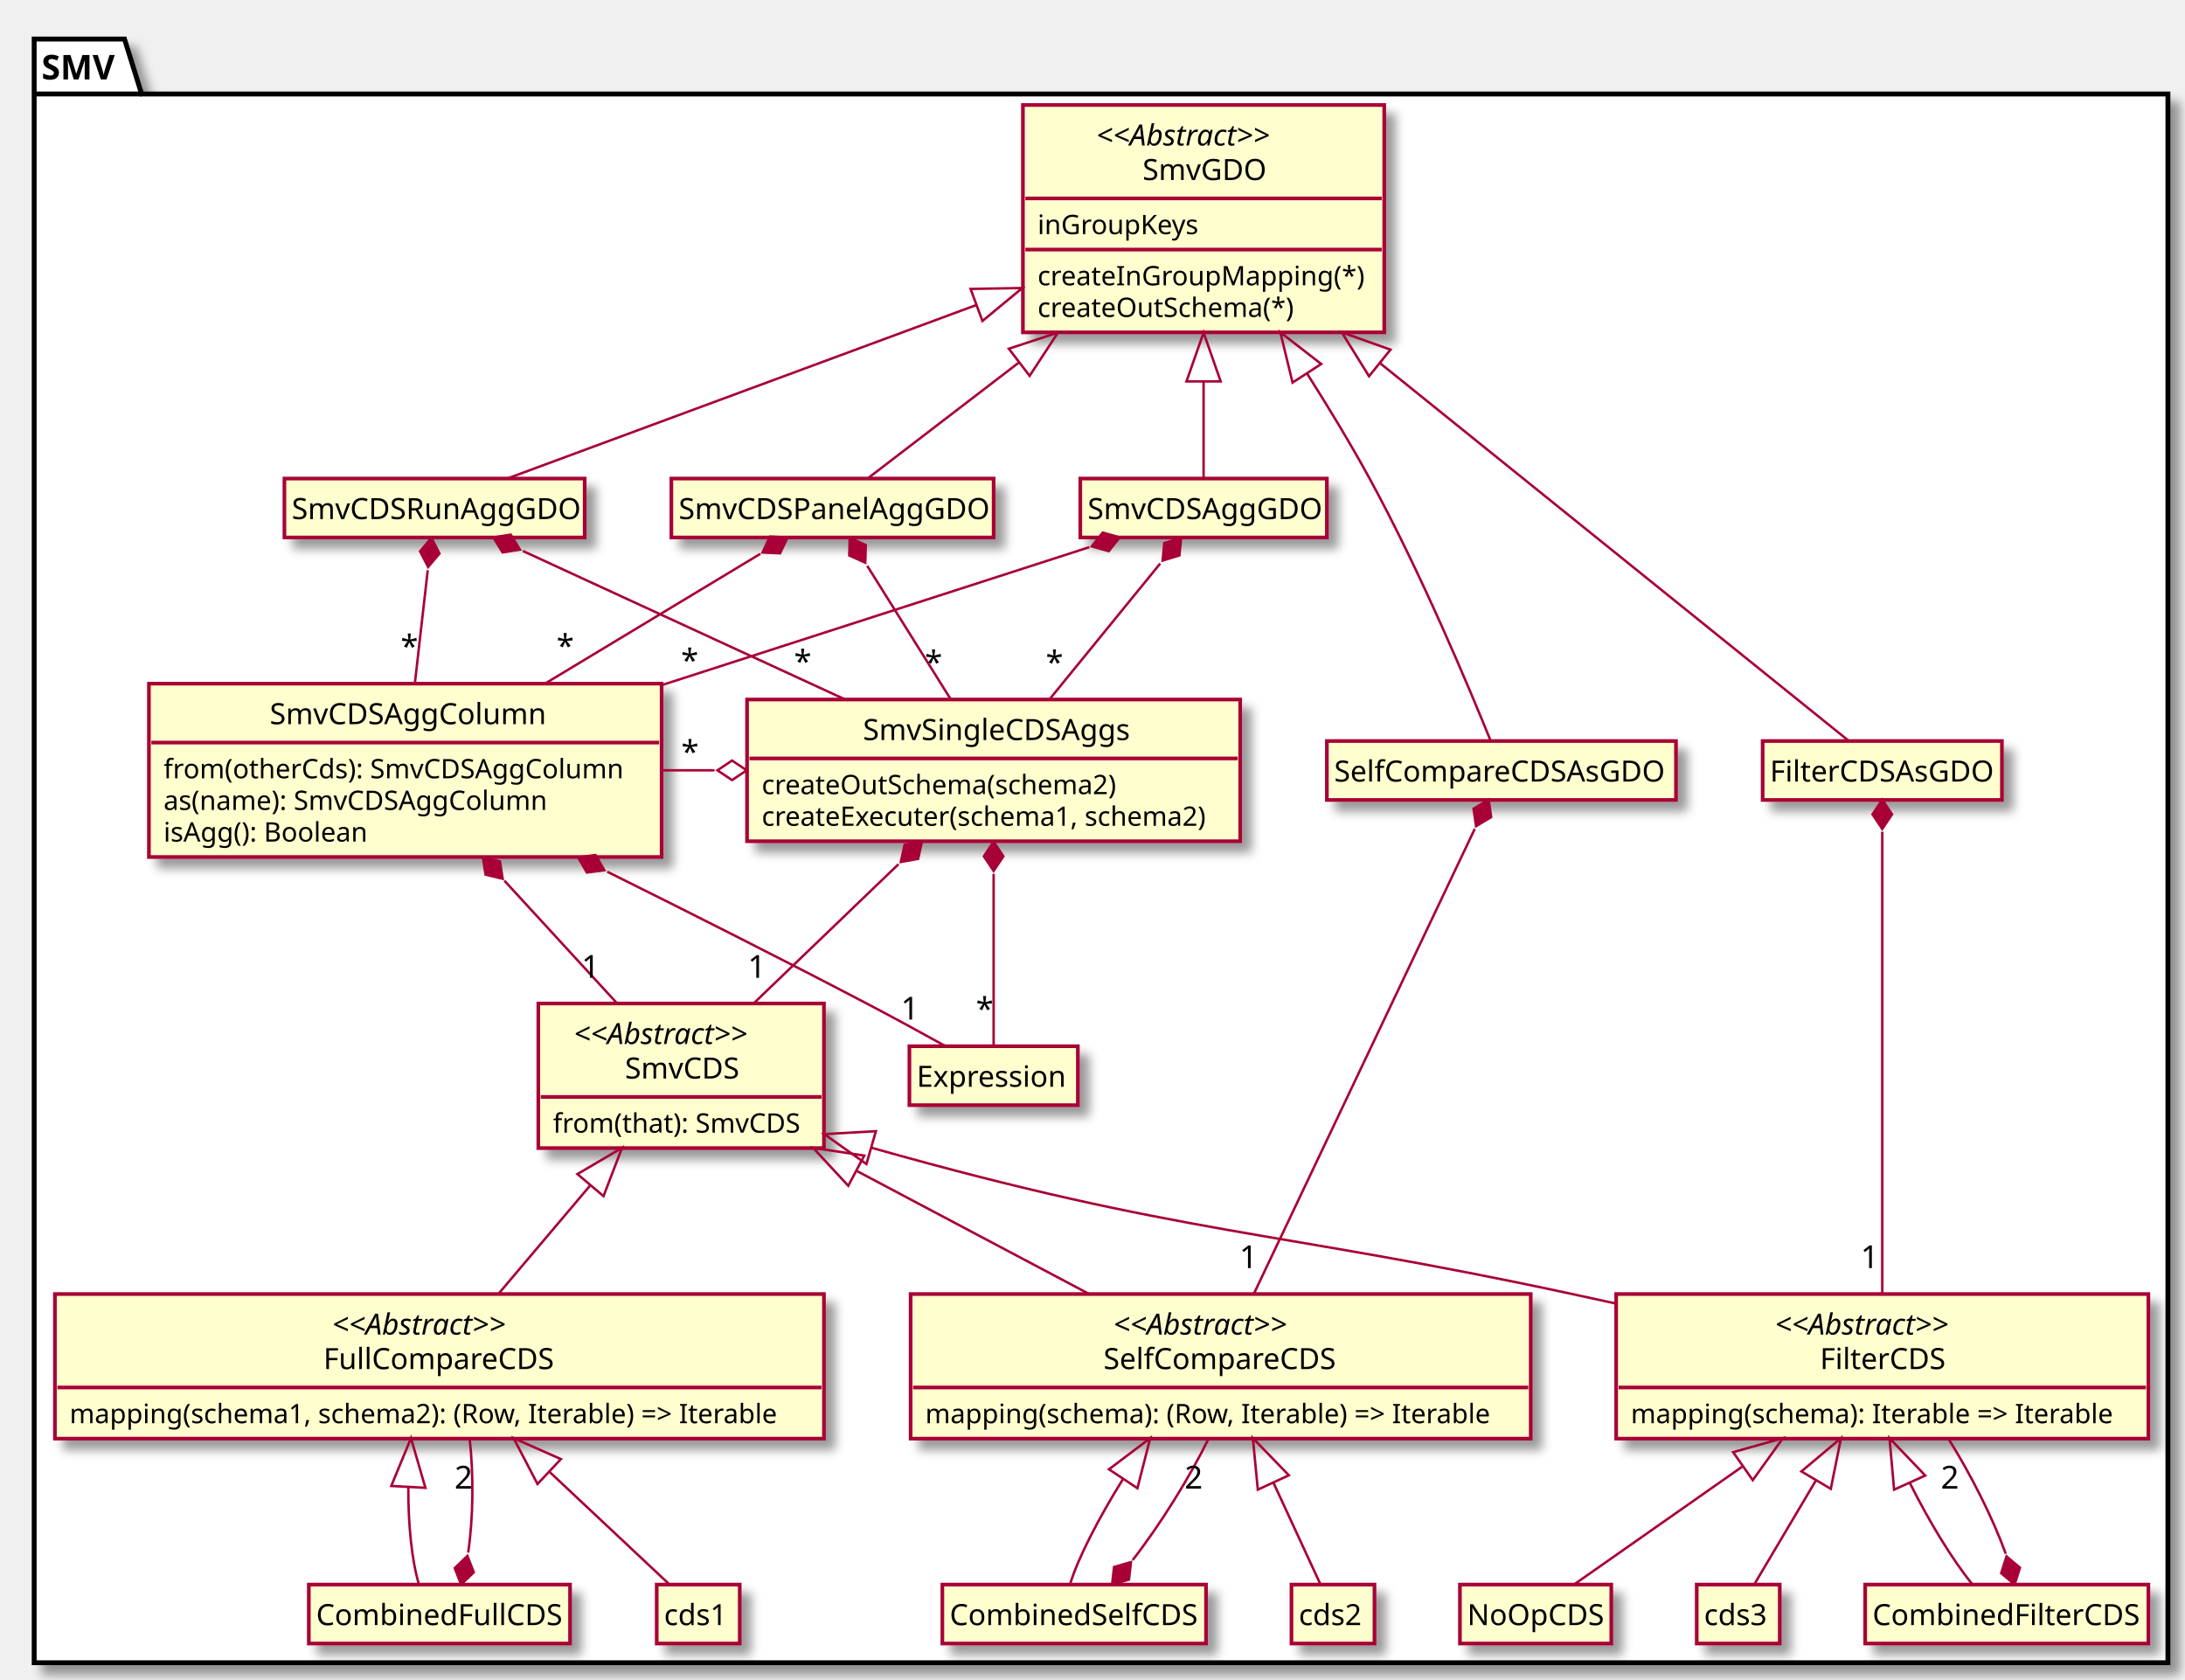
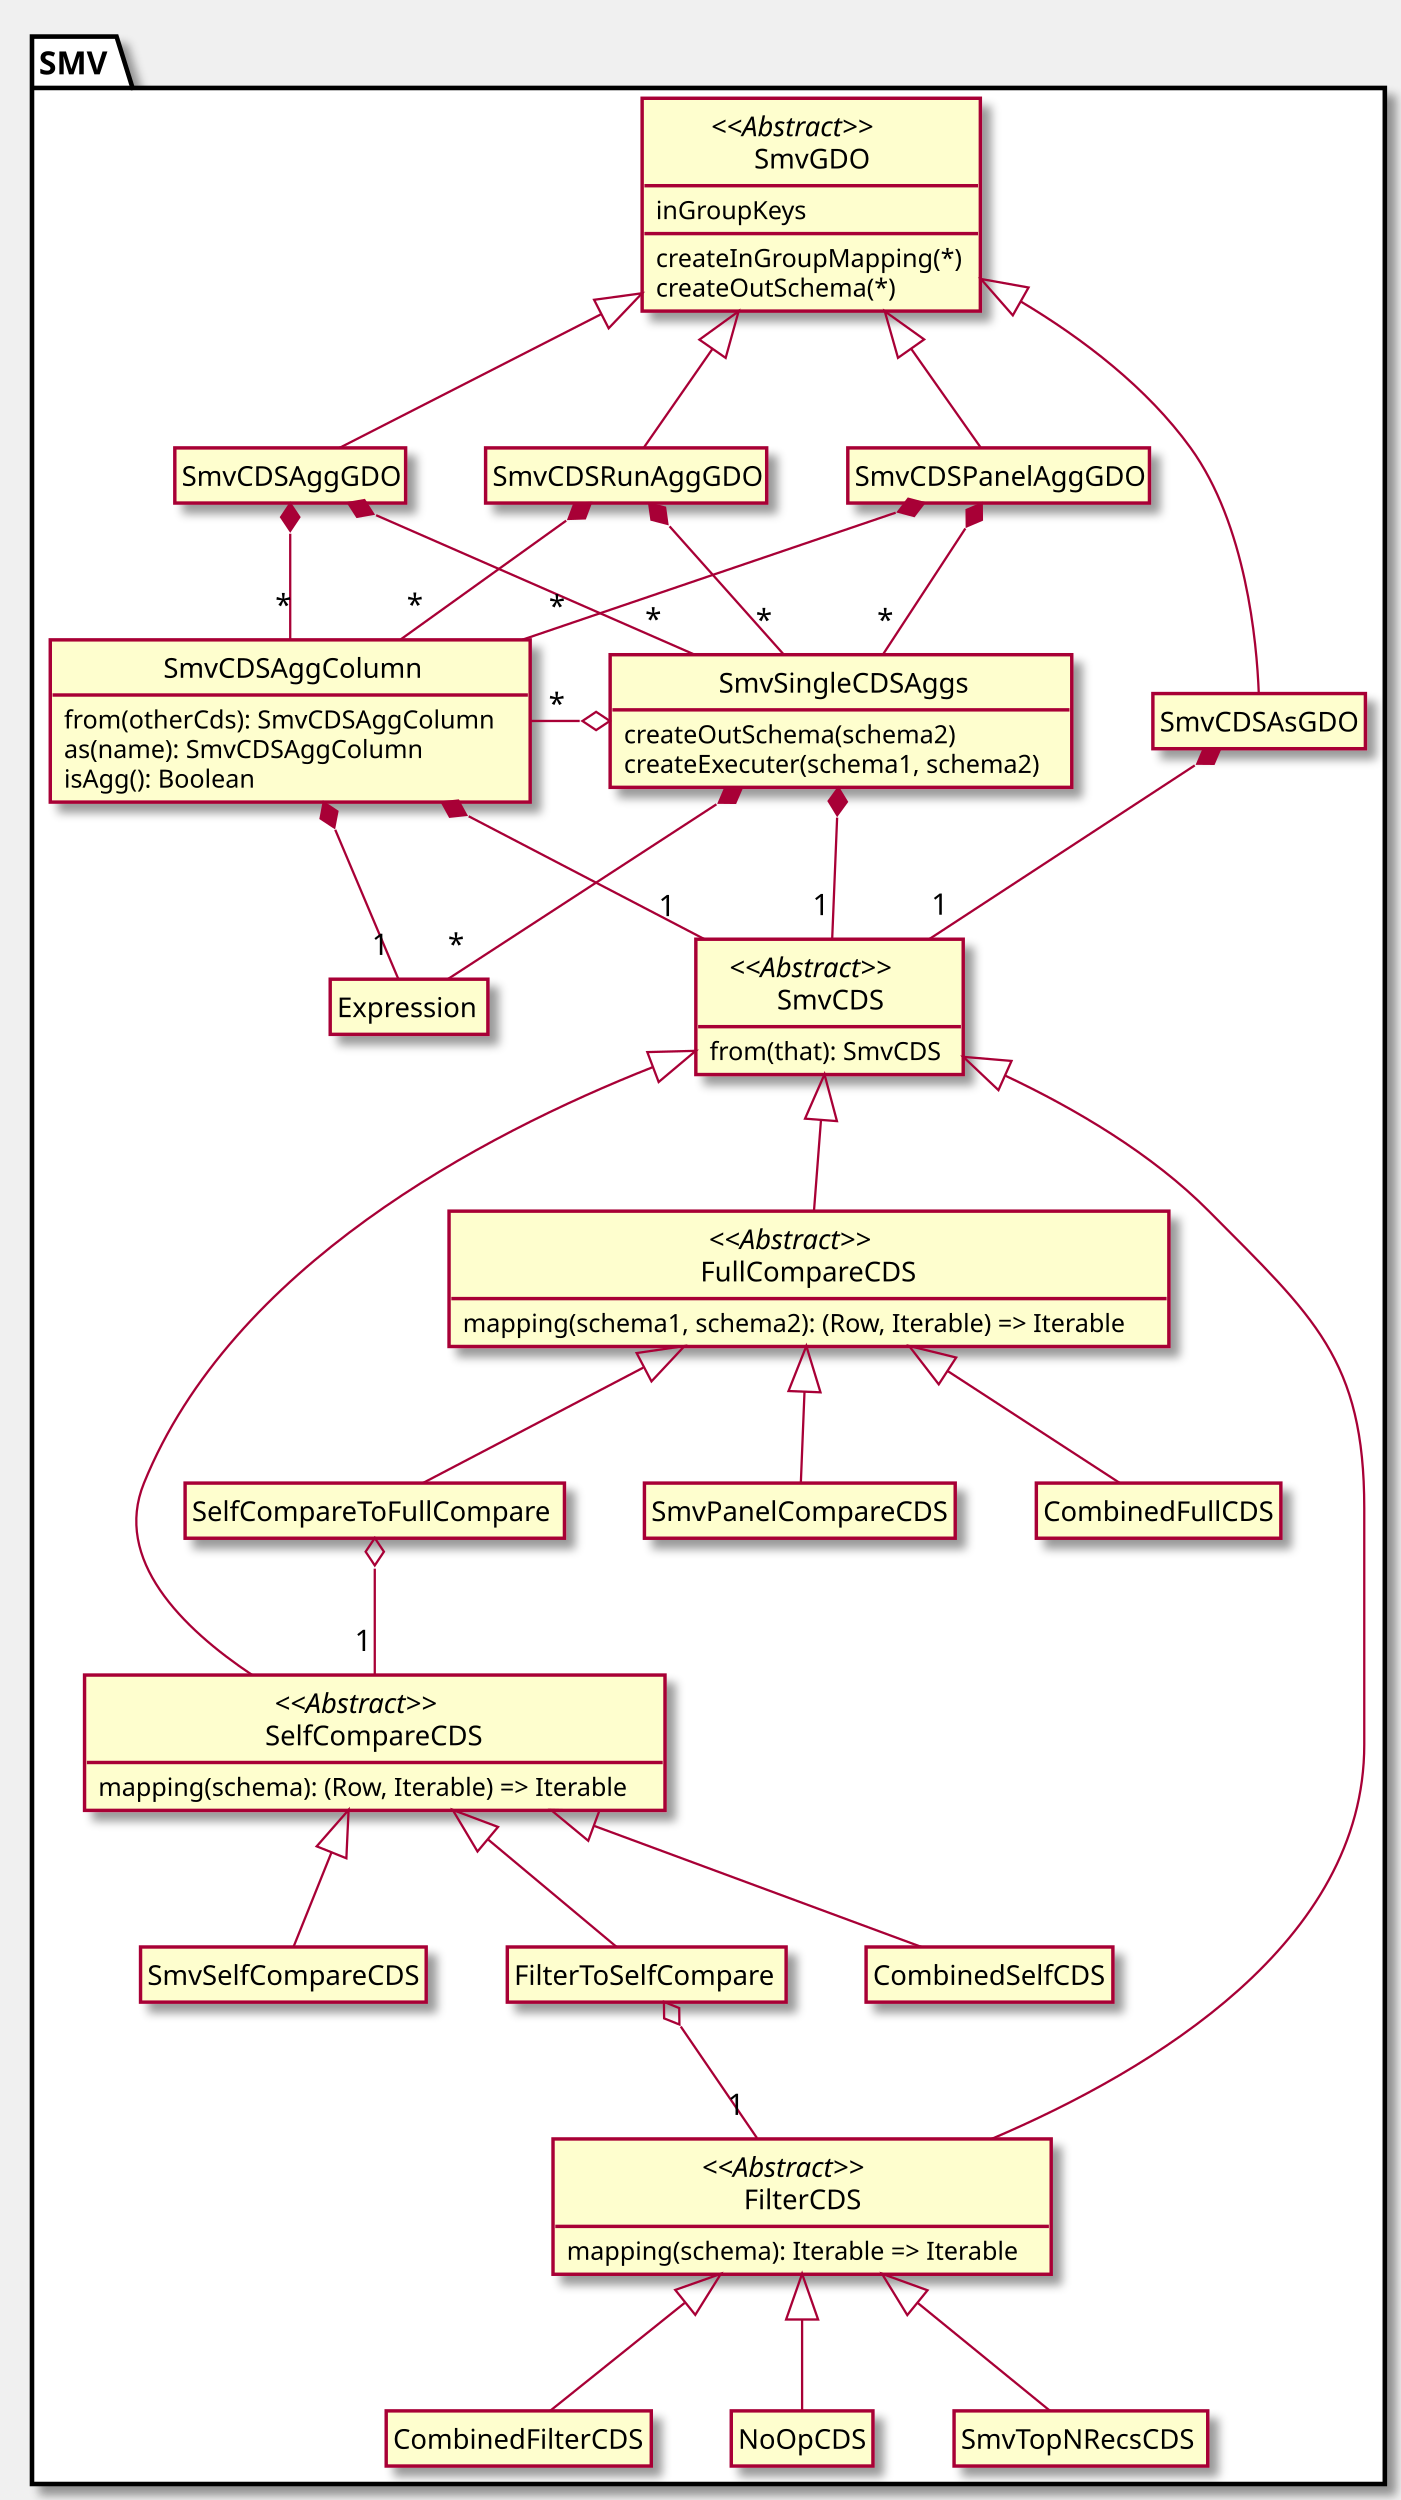
- <svg xmlns="http://www.w3.org/2000/svg" height="688pt" style="width:895px;height:688px;" version="1.1" viewBox="0 0 895 688" width="895pt">
+ <svg xmlns="http://www.w3.org/2000/svg" height="1094pt" style="width:613px;height:1094px;" version="1.1" viewBox="0 0 613 1094" width="613pt">
  <defs>
    <filter height="300%" id="f1" width="300%" x="-1" y="-1">
      <feGaussianBlur result="blurOut" stdDeviation="2.0" />
      <feColorMatrix in="blurOut" result="blurOut2" type="matrix" values="0 0 0 0 0 0 0 0 0 0 0 0 0 0 0 0 0 0 .4 0" />
      <feOffset dx="4.0" dy="4.0" in="blurOut2" result="blurOut3" />
      <feBlend in="SourceGraphic" in2="blurOut3" mode="normal" />
    </filter>
  </defs>
  <g>
-     <polygon fill="#FFFFFF" filter="url(#f1)" points="14,16,51,16,58,38.488,888,38.488,888,681,14,681,14,16" style="stroke: #000000; stroke-width: 2.0;" />
+     <polygon fill="#FFFFFF" filter="url(#f1)" points="14,16,51,16,58,38.488,606,38.488,606,1087,14,1087,14,16" style="stroke: #000000; stroke-width: 2.0;" />
    <line style="stroke: #000000; stroke-width: 2.0;" x1="14" x2="58" y1="38.488" y2="38.488" />
    <text fill="#000000" font-family="sans-serif" font-size="14" font-weight="bold" lengthAdjust="spacingAndGlyphs" textLength="31" x="17" y="32.535">SMV</text>
-     <rect fill="#FEFECE" filter="url(#f1)" height="59.221" style="stroke: #A80036; stroke-width: 1.5;" width="117" x="220.5" y="411" />
-     <text fill="#000000" font-family="sans-serif" font-size="12" font-style="italic" lengthAdjust="spacingAndGlyphs" textLength="88" x="235" y="427.602">&lt;&lt;Abstract&gt;&gt;</text>
-     <text fill="#000000" font-family="sans-serif" font-size="12" lengthAdjust="spacingAndGlyphs" textLength="46" x="256" y="441.734">SmvCDS</text>
-     <line style="stroke: #A80036; stroke-width: 1.5;" x1="221.5" x2="336.5" y1="449.266" y2="449.266" />
-     <text fill="#000000" font-family="sans-serif" font-size="11" lengthAdjust="spacingAndGlyphs" textLength="105" x="226.5" y="463.9">from(that): SmvCDS</text>
-     <rect fill="#FEFECE" filter="url(#f1)" height="59.221" style="stroke: #A80036; stroke-width: 1.5;" width="315" x="22.5" y="530" />
-     <text fill="#000000" font-family="sans-serif" font-size="12" font-style="italic" lengthAdjust="spacingAndGlyphs" textLength="88" x="136" y="546.602">&lt;&lt;Abstract&gt;&gt;</text>
-     <text fill="#000000" font-family="sans-serif" font-size="12" lengthAdjust="spacingAndGlyphs" textLength="95" x="132.5" y="560.734">FullCompareCDS</text>
-     <line style="stroke: #A80036; stroke-width: 1.5;" x1="23.5" x2="336.5" y1="568.266" y2="568.266" />
-     <text fill="#000000" font-family="sans-serif" font-size="11" lengthAdjust="spacingAndGlyphs" textLength="303" x="28.5" y="582.9">mapping(schema1, schema2): (Row, Iterable) =&gt; Iterable</text>
-     <rect fill="#FEFECE" filter="url(#f1)" height="59.221" style="stroke: #A80036; stroke-width: 1.5;" width="254" x="373" y="530" />
-     <text fill="#000000" font-family="sans-serif" font-size="12" font-style="italic" lengthAdjust="spacingAndGlyphs" textLength="88" x="456" y="546.602">&lt;&lt;Abstract&gt;&gt;</text>
-     <text fill="#000000" font-family="sans-serif" font-size="12" lengthAdjust="spacingAndGlyphs" textLength="96" x="452" y="560.734">SelfCompareCDS</text>
-     <line style="stroke: #A80036; stroke-width: 1.5;" x1="374" x2="626" y1="568.266" y2="568.266" />
-     <text fill="#000000" font-family="sans-serif" font-size="11" lengthAdjust="spacingAndGlyphs" textLength="242" x="379" y="582.9">mapping(schema): (Row, Iterable) =&gt; Iterable</text>
-     <rect fill="#FEFECE" filter="url(#f1)" height="59.221" style="stroke: #A80036; stroke-width: 1.5;" width="218" x="662" y="530" />
-     <text fill="#000000" font-family="sans-serif" font-size="12" font-style="italic" lengthAdjust="spacingAndGlyphs" textLength="88" x="727" y="546.602">&lt;&lt;Abstract&gt;&gt;</text>
-     <text fill="#000000" font-family="sans-serif" font-size="12" lengthAdjust="spacingAndGlyphs" textLength="51" x="745.5" y="560.734">FilterCDS</text>
-     <line style="stroke: #A80036; stroke-width: 1.5;" x1="663" x2="879" y1="568.266" y2="568.266" />
-     <text fill="#000000" font-family="sans-serif" font-size="11" lengthAdjust="spacingAndGlyphs" textLength="206" x="668" y="582.9">mapping(schema): Iterable =&gt; Iterable</text>
-     <rect fill="#FEFECE" filter="url(#f1)" height="24.133" style="stroke: #A80036; stroke-width: 1.5;" width="107" x="126.5" y="649" />
-     <text fill="#000000" font-family="sans-serif" font-size="12" lengthAdjust="spacingAndGlyphs" textLength="101" x="129.5" y="665.602">CombinedFullCDS</text>
-     <rect fill="#FEFECE" filter="url(#f1)" height="24.133" style="stroke: #A80036; stroke-width: 1.5;" width="108" x="386" y="649" />
-     <text fill="#000000" font-family="sans-serif" font-size="12" lengthAdjust="spacingAndGlyphs" textLength="102" x="389" y="665.602">CombinedSelfCDS</text>
-     <rect fill="#FEFECE" filter="url(#f1)" height="24.133" style="stroke: #A80036; stroke-width: 1.5;" width="116" x="764" y="649" />
-     <text fill="#000000" font-family="sans-serif" font-size="12" lengthAdjust="spacingAndGlyphs" textLength="110" x="767" y="665.602">CombinedFilterCDS</text>
-     <rect fill="#FEFECE" filter="url(#f1)" height="24.133" style="stroke: #A80036; stroke-width: 1.5;" width="62" x="598" y="649" />
-     <text fill="#000000" font-family="sans-serif" font-size="12" lengthAdjust="spacingAndGlyphs" textLength="56" x="601" y="665.602">NoOpCDS</text>
-     <rect fill="#FEFECE" filter="url(#f1)" height="70.998" style="stroke: #A80036; stroke-width: 1.5;" width="210" x="61" y="280" />
-     <text fill="#000000" font-family="sans-serif" font-size="12" lengthAdjust="spacingAndGlyphs" textLength="111" x="110.5" y="296.602">SmvCDSAggColumn</text>
-     <line style="stroke: #A80036; stroke-width: 1.5;" x1="62" x2="270" y1="304.133" y2="304.133" />
-     <text fill="#000000" font-family="sans-serif" font-size="11" lengthAdjust="spacingAndGlyphs" textLength="198" x="67" y="318.768">from(otherCds): SmvCDSAggColumn</text>
-     <text fill="#000000" font-family="sans-serif" font-size="11" lengthAdjust="spacingAndGlyphs" textLength="163" x="67" y="331.723">as(name): SmvCDSAggColumn</text>
-     <text fill="#000000" font-family="sans-serif" font-size="11" lengthAdjust="spacingAndGlyphs" textLength="87" x="67" y="344.678">isAgg(): Boolean</text>
-     <rect fill="#FEFECE" filter="url(#f1)" height="24.133" style="stroke: #A80036; stroke-width: 1.5;" width="69" x="372.5" y="428.5" />
-     <text fill="#000000" font-family="sans-serif" font-size="12" lengthAdjust="spacingAndGlyphs" textLength="63" x="375.5" y="445.102">Expression</text>
-     <rect fill="#FEFECE" filter="url(#f1)" height="24.133" style="stroke: #A80036; stroke-width: 1.5;" width="34" x="269" y="649" />
-     <text fill="#000000" font-family="sans-serif" font-size="12" lengthAdjust="spacingAndGlyphs" textLength="28" x="272" y="665.602">cds1</text>
-     <rect fill="#FEFECE" filter="url(#f1)" height="24.133" style="stroke: #A80036; stroke-width: 1.5;" width="34" x="529" y="649" />
-     <text fill="#000000" font-family="sans-serif" font-size="12" lengthAdjust="spacingAndGlyphs" textLength="28" x="532" y="665.602">cds2</text>
-     <rect fill="#FEFECE" filter="url(#f1)" height="24.133" style="stroke: #A80036; stroke-width: 1.5;" width="34" x="695" y="649" />
-     <text fill="#000000" font-family="sans-serif" font-size="12" lengthAdjust="spacingAndGlyphs" textLength="28" x="698" y="665.602">cds3</text>
-     <rect fill="#FEFECE" filter="url(#f1)" height="58.043" style="stroke: #A80036; stroke-width: 1.5;" width="202" x="306" y="286.5" />
-     <text fill="#000000" font-family="sans-serif" font-size="12" lengthAdjust="spacingAndGlyphs" textLength="107" x="353.5" y="303.102">SmvSingleCDSAggs</text>
-     <line style="stroke: #A80036; stroke-width: 1.5;" x1="307" x2="507" y1="310.633" y2="310.633" />
-     <text fill="#000000" font-family="sans-serif" font-size="11" lengthAdjust="spacingAndGlyphs" textLength="150" x="312" y="325.268">createOutSchema(schema2)</text>
-     <text fill="#000000" font-family="sans-serif" font-size="11" lengthAdjust="spacingAndGlyphs" textLength="190" x="312" y="338.223">createExecuter(schema1, schema2)</text>
-     <rect fill="#FEFECE" filter="url(#f1)" height="93.131" style="stroke: #A80036; stroke-width: 1.5;" width="148" x="419" y="43" />
-     <text fill="#000000" font-family="sans-serif" font-size="12" font-style="italic" lengthAdjust="spacingAndGlyphs" textLength="88" x="449" y="59.602">&lt;&lt;Abstract&gt;&gt;</text>
-     <text fill="#000000" font-family="sans-serif" font-size="12" lengthAdjust="spacingAndGlyphs" textLength="50" x="468" y="73.734">SmvGDO</text>
-     <line style="stroke: #A80036; stroke-width: 1.5;" x1="420" x2="566" y1="81.266" y2="81.266" />
-     <text fill="#000000" font-family="sans-serif" font-size="11" lengthAdjust="spacingAndGlyphs" textLength="69" x="425" y="95.9">inGroupKeys</text>
-     <line style="stroke: #A80036; stroke-width: 1.5;" x1="420" x2="566" y1="102.221" y2="102.221" />
-     <text fill="#000000" font-family="sans-serif" font-size="11" lengthAdjust="spacingAndGlyphs" textLength="136" x="425" y="116.856">createInGroupMapping(*)</text>
-     <text fill="#000000" font-family="sans-serif" font-size="11" lengthAdjust="spacingAndGlyphs" textLength="107" x="425" y="129.81">createOutSchema(*)</text>
-     <rect fill="#FEFECE" filter="url(#f1)" height="24.133" style="stroke: #A80036; stroke-width: 1.5;" width="101" x="442.5" y="196" />
-     <text fill="#000000" font-family="sans-serif" font-size="12" lengthAdjust="spacingAndGlyphs" textLength="95" x="445.5" y="212.602">SmvCDSAggGDO</text>
-     <rect fill="#FEFECE" filter="url(#f1)" height="24.133" style="stroke: #A80036; stroke-width: 1.5;" width="123" x="116.5" y="196" />
-     <text fill="#000000" font-family="sans-serif" font-size="12" lengthAdjust="spacingAndGlyphs" textLength="117" x="119.5" y="212.602">SmvCDSRunAggGDO</text>
-     <rect fill="#FEFECE" filter="url(#f1)" height="24.133" style="stroke: #A80036; stroke-width: 1.5;" width="132" x="275" y="196" />
-     <text fill="#000000" font-family="sans-serif" font-size="12" lengthAdjust="spacingAndGlyphs" textLength="126" x="278" y="212.602">SmvCDSPanelAggGDO</text>
-     <rect fill="#FEFECE" filter="url(#f1)" height="24.133" style="stroke: #A80036; stroke-width: 1.5;" width="143" x="543.5" y="303.5" />
-     <text fill="#000000" font-family="sans-serif" font-size="12" lengthAdjust="spacingAndGlyphs" textLength="137" x="546.5" y="320.102">SelfCompareCDSAsGDO</text>
-     <rect fill="#FEFECE" filter="url(#f1)" height="24.133" style="stroke: #A80036; stroke-width: 1.5;" width="98" x="722" y="303.5" />
-     <text fill="#000000" font-family="sans-serif" font-size="12" lengthAdjust="spacingAndGlyphs" textLength="92" x="725" y="320.102">FilterCDSAsGDO</text>
-     <path d="M241.785,485.481 C229.249,500.297 215.591,516.438 204.311,529.769 " fill="none" style="stroke: #A80036; stroke-width: 1.0;" />
-     <polygon fill="none" points="236.519,480.868,254.782,470.121,247.207,489.911,236.519,480.868" style="stroke: #A80036; stroke-width: 1.0;" />
-     <path d="M351.133,479.688 C382.049,496.055 417.54,514.845 446.113,529.972 " fill="none" style="stroke: #A80036; stroke-width: 1.0;" />
-     <polygon fill="none" points="347.463,485.666,333.063,470.121,354.014,473.293,347.463,485.666" style="stroke: #A80036; stroke-width: 1.0;" />
-     <path d="M357.086,470.107 C484.476,506.151 521.784,503.602 644,530 C649.853,531.264 655.855,532.572 661.913,533.901 " fill="none" style="stroke: #A80036; stroke-width: 1.0;" />
-     <polygon fill="none" points="354.898,476.762,337.616,464.501,358.772,463.308,354.898,476.762" style="stroke: #A80036; stroke-width: 1.0;" />
-     <path d="M167.253,609.138 C167.177,624.078 168.634,639.152 171.626,648.967 " fill="none" style="stroke: #A80036; stroke-width: 1.0;" />
-     <polygon fill="none" points="160.271,608.604,168.344,589.013,174.251,609.362,160.271,608.604" style="stroke: #A80036; stroke-width: 1.0;" />
-     <path d="M191.757,635.907 C193.866,621.777 194.061,603.845 192.341,589.013 " fill="none" style="stroke: #A80036; stroke-width: 1.0;" />
-     <polygon fill="#A80036" points="188.867,648.967,194.069,643.973,191.46,637.251,186.258,642.244,188.867,648.967" style="stroke: #A80036; stroke-width: 1.0;" />
-     <text fill="#000000" font-family="sans-serif" font-size="13" lengthAdjust="spacingAndGlyphs" textLength="8" x="186.166" y="609.687">2</text>
-     <path d="M459.971,605.813 C449.998,621.809 441.423,638.423 438.279,648.967 " fill="none" style="stroke: #A80036; stroke-width: 1.0;" />
-     <polygon fill="none" points="454.243,601.785,471.151,589.013,465.898,609.541,454.243,601.785" style="stroke: #A80036; stroke-width: 1.0;" />
-     <path d="M463.944,638.966 C475.273,624.437 487.391,604.938 495.148,589.013 " fill="none" style="stroke: #A80036; stroke-width: 1.0;" />
-     <polygon fill="#A80036" points="455.52,648.967,462.445,646.955,463.251,639.789,456.326,641.801,455.52,648.967" style="stroke: #A80036; stroke-width: 1.0;" />
-     <text fill="#000000" font-family="sans-serif" font-size="13" lengthAdjust="spacingAndGlyphs" textLength="8" x="485.212" y="609.687">2</text>
-     <path d="M782.281,607.346 C790.028,622.864 799.628,638.76 807.971,648.967 " fill="none" style="stroke: #A80036; stroke-width: 1.0;" />
-     <polygon fill="none" points="775.852,610.118,773.959,589.013,788.6,604.331,775.852,610.118" style="stroke: #A80036; stroke-width: 1.0;" />
-     <path d="M821.569,636.352 C816.464,622.155 807.376,604.001 797.956,589.013 " fill="none" style="stroke: #A80036; stroke-width: 1.0;" />
-     <polygon fill="#A80036" points="825.212,648.967,827.391,642.093,821.883,637.438,819.705,644.312,825.212,648.967" style="stroke: #A80036; stroke-width: 1.0;" />
-     <text fill="#000000" font-family="sans-serif" font-size="13" lengthAdjust="spacingAndGlyphs" textLength="8" x="794.978" y="609.687">2</text>
-     <path d="M713.578,600.736 C688.646,618.206 661.394,637.302 644.745,648.967 " fill="none" style="stroke: #A80036; stroke-width: 1.0;" />
-     <polygon fill="none" points="709.912,594.757,730.308,589.013,717.946,606.222,709.912,594.757" style="stroke: #A80036; stroke-width: 1.0;" />
-     <path d="M248.742,357.028 C281.918,373.497 320.413,392.883 355,411 C365.761,416.637 377.65,423.132 387.34,428.497 " fill="none" style="stroke: #A80036; stroke-width: 1.0;" />
-     <polygon fill="#A80036" points="236.777,351.1,240.377,357.348,247.53,356.428,243.929,350.18,236.777,351.1" style="stroke: #A80036; stroke-width: 1.0;" />
-     <text fill="#000000" font-family="sans-serif" font-size="13" lengthAdjust="spacingAndGlyphs" textLength="8" x="368.989" y="417.572">1</text>
-     <path d="M206.599,360.692 C221.982,377.436 239.078,396.045 252.793,410.973 " fill="none" style="stroke: #A80036; stroke-width: 1.0;" />
-     <polygon fill="#A80036" points="197.778,351.09,198.892,358.215,205.896,359.927,204.783,352.802,197.778,351.09" style="stroke: #A80036; stroke-width: 1.0;" />
-     <text fill="#000000" font-family="sans-serif" font-size="13" lengthAdjust="spacingAndGlyphs" textLength="8" x="238.185" y="400.452">1</text>
-     <path d="M225.019,602.759 C243.029,619.664 262.297,637.75 274.246,648.967 " fill="none" style="stroke: #A80036; stroke-width: 1.0;" />
-     <polygon fill="none" points="220.167,607.804,210.375,589.013,229.748,597.597,220.167,607.804" style="stroke: #A80036; stroke-width: 1.0;" />
-     <path d="M521.657,607.346 C528.831,622.864 536.18,638.76 540.899,648.967 " fill="none" style="stroke: #A80036; stroke-width: 1.0;" />
-     <polygon fill="none" points="515.221,610.104,513.182,589.013,527.928,604.229,515.221,610.104" style="stroke: #A80036; stroke-width: 1.0;" />
-     <path d="M743.828,606.323 C734.436,622.162 724.728,638.535 718.542,648.967 " fill="none" style="stroke: #A80036; stroke-width: 1.0;" />
-     <polygon fill="none" points="737.871,602.645,754.093,589.013,749.913,609.786,737.871,602.645" style="stroke: #A80036; stroke-width: 1.0;" />
-     <path d="M271.438,315.5 C278.519,315.5 285.6,315.5 292.681,315.5 " fill="none" style="stroke: #A80036; stroke-width: 1.0;" />
-     <polygon fill="none" points="305.858,315.5,299.858,311.5,293.858,315.5,299.858,319.5,305.858,315.5" style="stroke: #A80036; stroke-width: 1.0;" />
-     <text fill="#000000" font-family="sans-serif" font-size="13" lengthAdjust="spacingAndGlyphs" textLength="6" x="279.062" y="312.552">*</text>
-     <path d="M407,357.899 C407,382.75 407,412.521 407,428.336 " fill="none" style="stroke: #A80036; stroke-width: 1.0;" />
-     <polygon fill="#A80036" points="407,344.719,403,350.719,407,356.719,411,350.719,407,344.719" style="stroke: #A80036; stroke-width: 1.0;" />
-     <text fill="#000000" font-family="sans-serif" font-size="13" lengthAdjust="spacingAndGlyphs" textLength="6" x="399.762" y="417.83">*</text>
-     <path d="M368.02,353.957 C348.936,372.296 326.329,394.02 308.672,410.987 " fill="none" style="stroke: #A80036; stroke-width: 1.0;" />
-     <polygon fill="#A80036" points="377.634,344.719,370.536,345.992,368.981,353.033,376.079,351.76,377.634,344.719" style="stroke: #A80036; stroke-width: 1.0;" />
-     <text fill="#000000" font-family="sans-serif" font-size="13" lengthAdjust="spacingAndGlyphs" textLength="8" x="306.288" y="400.469">1</text>
-     <path d="M493,156.336 C493,171.611 493,186.178 493,195.739 " fill="none" style="stroke: #A80036; stroke-width: 1.0;" />
-     <polygon fill="none" points="486,156.21,493,136.21,500,156.209,486,156.21" style="stroke: #A80036; stroke-width: 1.0;" />
-     <path d="M446.203,224.098 C400.698,238.779 330.002,261.588 271.009,280.621 " fill="none" style="stroke: #A80036; stroke-width: 1.0;" />
-     <polygon fill="#A80036" points="458.623,220.091,451.685,218.126,447.202,223.775,454.141,225.74,458.623,220.091" style="stroke: #A80036; stroke-width: 1.0;" />
-     <text fill="#000000" font-family="sans-serif" font-size="13" lengthAdjust="spacingAndGlyphs" textLength="6" x="278.941" y="275.089">*</text>
-     <path d="M475.231,230.798 C462.125,246.876 444.18,268.889 429.983,286.306 " fill="none" style="stroke: #A80036; stroke-width: 1.0;" />
-     <polygon fill="#A80036" points="483.796,220.29,476.904,222.413,476.214,229.591,483.105,227.468,483.796,220.29" style="stroke: #A80036; stroke-width: 1.0;" />
-     <text fill="#000000" font-family="sans-serif" font-size="13" lengthAdjust="spacingAndGlyphs" textLength="6" x="428.354" y="275.877">*</text>
-     <path d="M399.975,124.904 C334.629,149.072 251.385,179.859 207.753,195.996 " fill="none" style="stroke: #A80036; stroke-width: 1.0;" />
-     <polygon fill="none" points="397.562,118.334,418.748,117.961,402.418,131.464,397.562,118.334" style="stroke: #A80036; stroke-width: 1.0;" />
-     <path d="M175.208,233.55 C173.638,247.347 171.654,264.789 169.93,279.946 " fill="none" style="stroke: #A80036; stroke-width: 1.0;" />
-     <polygon fill="#A80036" points="176.716,220.29,172.064,225.8,175.36,232.213,180.012,226.703,176.716,220.29" style="stroke: #A80036; stroke-width: 1.0;" />
-     <text fill="#000000" font-family="sans-serif" font-size="13" lengthAdjust="spacingAndGlyphs" textLength="6" x="164.107" y="269.337">*</text>
-     <path d="M214.172,225.664 C249.515,241.947 303.983,267.04 346.026,286.409 " fill="none" style="stroke: #A80036; stroke-width: 1.0;" />
-     <polygon fill="#A80036" points="202.074,220.091,205.85,226.234,212.973,225.111,209.197,218.968,202.074,220.091" style="stroke: #A80036; stroke-width: 1.0;" />
-     <text fill="#000000" font-family="sans-serif" font-size="13" lengthAdjust="spacingAndGlyphs" textLength="6" x="325.232" y="275.547">*</text>
-     <path d="M417.476,148.385 C393.758,166.564 369.979,184.789 355.378,195.98 " fill="none" style="stroke: #A80036; stroke-width: 1.0;" />
-     <polygon fill="none" points="413.23,142.82,433.362,136.21,421.746,153.932,413.23,142.82" style="stroke: #A80036; stroke-width: 1.0;" />
-     <path d="M311.428,226.828 C287.451,241.282 252.938,262.089 223.55,279.806 " fill="none" style="stroke: #A80036; stroke-width: 1.0;" />
-     <polygon fill="#A80036" points="322.603,220.091,315.399,219.763,312.326,226.286,319.53,226.614,322.603,220.091" style="stroke: #A80036; stroke-width: 1.0;" />
-     <text fill="#000000" font-family="sans-serif" font-size="13" lengthAdjust="spacingAndGlyphs" textLength="6" x="227.949" y="269.17">*</text>
-     <path d="M355.227,231.741 C365.228,247.729 378.678,269.228 389.362,286.306 " fill="none" style="stroke: #A80036; stroke-width: 1.0;" />
-     <polygon fill="#A80036" points="348.063,220.29,347.855,227.498,354.428,230.463,354.637,223.255,348.063,220.29" style="stroke: #A80036; stroke-width: 1.0;" />
-     <text fill="#000000" font-family="sans-serif" font-size="13" lengthAdjust="spacingAndGlyphs" textLength="6" x="378.847" y="275.877">*</text>
-     <path d="M535.451,153.093 C544.281,166.992 553.25,181.815 561,196 C581.921,234.291 601.99,282.199 610.6,303.459 " fill="none" style="stroke: #A80036; stroke-width: 1.0;" />
-     <polygon fill="none" points="529.441,156.689,524.443,136.098,541.192,149.078,529.441,156.689" style="stroke: #A80036; stroke-width: 1.0;" />
-     <path d="M565.274,148.735 C631.012,201.704 722.855,275.707 757.265,303.433 " fill="none" style="stroke: #A80036; stroke-width: 1.0;" />
-     <polygon fill="none" points="560.774,154.099,549.593,136.1,569.558,143.198,560.774,154.099" style="stroke: #A80036; stroke-width: 1.0;" />
-     <path d="M604.073,339.495 C582.966,383.911 536.642,481.392 513.589,529.905 " fill="none" style="stroke: #A80036; stroke-width: 1.0;" />
-     <polygon fill="#A80036" points="609.76,327.527,603.572,331.229,604.61,338.366,610.798,334.663,609.76,327.527" style="stroke: #A80036; stroke-width: 1.0;" />
-     <text fill="#000000" font-family="sans-serif" font-size="13" lengthAdjust="spacingAndGlyphs" textLength="8" x="507.687" y="519.369">1</text>
-     <path d="M771,340.655 C771,385.588 771,481.81 771,529.905 " fill="none" style="stroke: #A80036; stroke-width: 1.0;" />
-     <polygon fill="#A80036" points="771,327.527,767,333.527,771,339.527,775,333.527,771,327.527" style="stroke: #A80036; stroke-width: 1.0;" />
-     <text fill="#000000" font-family="sans-serif" font-size="13" lengthAdjust="spacingAndGlyphs" textLength="8" x="762.125" y="519.369">1</text>
+     <rect fill="#FEFECE" filter="url(#f1)" height="59.221" style="stroke: #A80036; stroke-width: 1.5;" width="117" x="304.5" y="411" />
+     <text fill="#000000" font-family="sans-serif" font-size="12" font-style="italic" lengthAdjust="spacingAndGlyphs" textLength="88" x="319" y="427.602">&lt;&lt;Abstract&gt;&gt;</text>
+     <text fill="#000000" font-family="sans-serif" font-size="12" lengthAdjust="spacingAndGlyphs" textLength="46" x="340" y="441.734">SmvCDS</text>
+     <line style="stroke: #A80036; stroke-width: 1.5;" x1="305.5" x2="420.5" y1="449.266" y2="449.266" />
+     <text fill="#000000" font-family="sans-serif" font-size="11" lengthAdjust="spacingAndGlyphs" textLength="105" x="310.5" y="463.9">from(that): SmvCDS</text>
+     <rect fill="#FEFECE" filter="url(#f1)" height="59.221" style="stroke: #A80036; stroke-width: 1.5;" width="315" x="196.5" y="530" />
+     <text fill="#000000" font-family="sans-serif" font-size="12" font-style="italic" lengthAdjust="spacingAndGlyphs" textLength="88" x="310" y="546.602">&lt;&lt;Abstract&gt;&gt;</text>
+     <text fill="#000000" font-family="sans-serif" font-size="12" lengthAdjust="spacingAndGlyphs" textLength="95" x="306.5" y="560.734">FullCompareCDS</text>
+     <line style="stroke: #A80036; stroke-width: 1.5;" x1="197.5" x2="510.5" y1="568.266" y2="568.266" />
+     <text fill="#000000" font-family="sans-serif" font-size="11" lengthAdjust="spacingAndGlyphs" textLength="303" x="202.5" y="582.9">mapping(schema1, schema2): (Row, Iterable) =&gt; Iterable</text>
+     <rect fill="#FEFECE" filter="url(#f1)" height="59.221" style="stroke: #A80036; stroke-width: 1.5;" width="254" x="37" y="733" />
+     <text fill="#000000" font-family="sans-serif" font-size="12" font-style="italic" lengthAdjust="spacingAndGlyphs" textLength="88" x="120" y="749.602">&lt;&lt;Abstract&gt;&gt;</text>
+     <text fill="#000000" font-family="sans-serif" font-size="12" lengthAdjust="spacingAndGlyphs" textLength="96" x="116" y="763.734">SelfCompareCDS</text>
+     <line style="stroke: #A80036; stroke-width: 1.5;" x1="38" x2="290" y1="771.266" y2="771.266" />
+     <text fill="#000000" font-family="sans-serif" font-size="11" lengthAdjust="spacingAndGlyphs" textLength="242" x="43" y="785.9">mapping(schema): (Row, Iterable) =&gt; Iterable</text>
+     <rect fill="#FEFECE" filter="url(#f1)" height="59.221" style="stroke: #A80036; stroke-width: 1.5;" width="218" x="242" y="936" />
+     <text fill="#000000" font-family="sans-serif" font-size="12" font-style="italic" lengthAdjust="spacingAndGlyphs" textLength="88" x="307" y="952.602">&lt;&lt;Abstract&gt;&gt;</text>
+     <text fill="#000000" font-family="sans-serif" font-size="12" lengthAdjust="spacingAndGlyphs" textLength="51" x="325.5" y="966.734">FilterCDS</text>
+     <line style="stroke: #A80036; stroke-width: 1.5;" x1="243" x2="459" y1="974.266" y2="974.266" />
+     <text fill="#000000" font-family="sans-serif" font-size="11" lengthAdjust="spacingAndGlyphs" textLength="206" x="248" y="988.9">mapping(schema): Iterable =&gt; Iterable</text>
+     <rect fill="#FEFECE" filter="url(#f1)" height="24.133" style="stroke: #A80036; stroke-width: 1.5;" width="166" x="81" y="649" />
+     <text fill="#000000" font-family="sans-serif" font-size="12" lengthAdjust="spacingAndGlyphs" textLength="160" x="84" y="665.602">SelfCompareToFullCompare</text>
+     <rect fill="#FEFECE" filter="url(#f1)" height="24.133" style="stroke: #A80036; stroke-width: 1.5;" width="122" x="222" y="852" />
+     <text fill="#000000" font-family="sans-serif" font-size="12" lengthAdjust="spacingAndGlyphs" textLength="116" x="225" y="868.602">FilterToSelfCompare</text>
+     <rect fill="#FEFECE" filter="url(#f1)" height="24.133" style="stroke: #A80036; stroke-width: 1.5;" width="107" x="453.5" y="649" />
+     <text fill="#000000" font-family="sans-serif" font-size="12" lengthAdjust="spacingAndGlyphs" textLength="101" x="456.5" y="665.602">CombinedFullCDS</text>
+     <rect fill="#FEFECE" filter="url(#f1)" height="24.133" style="stroke: #A80036; stroke-width: 1.5;" width="108" x="379" y="852" />
+     <text fill="#000000" font-family="sans-serif" font-size="12" lengthAdjust="spacingAndGlyphs" textLength="102" x="382" y="868.602">CombinedSelfCDS</text>
+     <rect fill="#FEFECE" filter="url(#f1)" height="24.133" style="stroke: #A80036; stroke-width: 1.5;" width="116" x="169" y="1055" />
+     <text fill="#000000" font-family="sans-serif" font-size="12" lengthAdjust="spacingAndGlyphs" textLength="110" x="172" y="1071.602">CombinedFilterCDS</text>
+     <rect fill="#FEFECE" filter="url(#f1)" height="24.133" style="stroke: #A80036; stroke-width: 1.5;" width="62" x="320" y="1055" />
+     <text fill="#000000" font-family="sans-serif" font-size="12" lengthAdjust="spacingAndGlyphs" textLength="56" x="323" y="1071.602">NoOpCDS</text>
+     <rect fill="#FEFECE" filter="url(#f1)" height="70.998" style="stroke: #A80036; stroke-width: 1.5;" width="210" x="22" y="280" />
+     <text fill="#000000" font-family="sans-serif" font-size="12" lengthAdjust="spacingAndGlyphs" textLength="111" x="71.5" y="296.602">SmvCDSAggColumn</text>
+     <line style="stroke: #A80036; stroke-width: 1.5;" x1="23" x2="231" y1="304.133" y2="304.133" />
+     <text fill="#000000" font-family="sans-serif" font-size="11" lengthAdjust="spacingAndGlyphs" textLength="198" x="28" y="318.768">from(otherCds): SmvCDSAggColumn</text>
+     <text fill="#000000" font-family="sans-serif" font-size="11" lengthAdjust="spacingAndGlyphs" textLength="163" x="28" y="331.723">as(name): SmvCDSAggColumn</text>
+     <text fill="#000000" font-family="sans-serif" font-size="11" lengthAdjust="spacingAndGlyphs" textLength="87" x="28" y="344.678">isAgg(): Boolean</text>
+     <rect fill="#FEFECE" filter="url(#f1)" height="24.133" style="stroke: #A80036; stroke-width: 1.5;" width="69" x="144.5" y="428.5" />
+     <text fill="#000000" font-family="sans-serif" font-size="12" lengthAdjust="spacingAndGlyphs" textLength="63" x="147.5" y="445.102">Expression</text>
+     <rect fill="#FEFECE" filter="url(#f1)" height="24.133" style="stroke: #A80036; stroke-width: 1.5;" width="136" x="282" y="649" />
+     <text fill="#000000" font-family="sans-serif" font-size="12" lengthAdjust="spacingAndGlyphs" textLength="130" x="285" y="665.602">SmvPanelCompareCDS</text>
+     <rect fill="#FEFECE" filter="url(#f1)" height="24.133" style="stroke: #A80036; stroke-width: 1.5;" width="125" x="61.5" y="852" />
+     <text fill="#000000" font-family="sans-serif" font-size="12" lengthAdjust="spacingAndGlyphs" textLength="119" x="64.5" y="868.602">SmvSelfCompareCDS</text>
+     <rect fill="#FEFECE" filter="url(#f1)" height="24.133" style="stroke: #A80036; stroke-width: 1.5;" width="111" x="417.5" y="1055" />
+     <text fill="#000000" font-family="sans-serif" font-size="12" lengthAdjust="spacingAndGlyphs" textLength="105" x="420.5" y="1071.602">SmvTopNRecsCDS</text>
+     <rect fill="#FEFECE" filter="url(#f1)" height="58.043" style="stroke: #A80036; stroke-width: 1.5;" width="202" x="267" y="286.5" />
+     <text fill="#000000" font-family="sans-serif" font-size="12" lengthAdjust="spacingAndGlyphs" textLength="107" x="314.5" y="303.102">SmvSingleCDSAggs</text>
+     <line style="stroke: #A80036; stroke-width: 1.5;" x1="268" x2="468" y1="310.633" y2="310.633" />
+     <text fill="#000000" font-family="sans-serif" font-size="11" lengthAdjust="spacingAndGlyphs" textLength="150" x="273" y="325.268">createOutSchema(schema2)</text>
+     <text fill="#000000" font-family="sans-serif" font-size="11" lengthAdjust="spacingAndGlyphs" textLength="190" x="273" y="338.223">createExecuter(schema1, schema2)</text>
+     <rect fill="#FEFECE" filter="url(#f1)" height="93.131" style="stroke: #A80036; stroke-width: 1.5;" width="148" x="281" y="43" />
+     <text fill="#000000" font-family="sans-serif" font-size="12" font-style="italic" lengthAdjust="spacingAndGlyphs" textLength="88" x="311" y="59.602">&lt;&lt;Abstract&gt;&gt;</text>
+     <text fill="#000000" font-family="sans-serif" font-size="12" lengthAdjust="spacingAndGlyphs" textLength="50" x="330" y="73.734">SmvGDO</text>
+     <line style="stroke: #A80036; stroke-width: 1.5;" x1="282" x2="428" y1="81.266" y2="81.266" />
+     <text fill="#000000" font-family="sans-serif" font-size="11" lengthAdjust="spacingAndGlyphs" textLength="69" x="287" y="95.9">inGroupKeys</text>
+     <line style="stroke: #A80036; stroke-width: 1.5;" x1="282" x2="428" y1="102.221" y2="102.221" />
+     <text fill="#000000" font-family="sans-serif" font-size="11" lengthAdjust="spacingAndGlyphs" textLength="136" x="287" y="116.856">createInGroupMapping(*)</text>
+     <text fill="#000000" font-family="sans-serif" font-size="11" lengthAdjust="spacingAndGlyphs" textLength="107" x="287" y="129.81">createOutSchema(*)</text>
+     <rect fill="#FEFECE" filter="url(#f1)" height="24.133" style="stroke: #A80036; stroke-width: 1.5;" width="101" x="76.5" y="196" />
+     <text fill="#000000" font-family="sans-serif" font-size="12" lengthAdjust="spacingAndGlyphs" textLength="95" x="79.5" y="212.602">SmvCDSAggGDO</text>
+     <rect fill="#FEFECE" filter="url(#f1)" height="24.133" style="stroke: #A80036; stroke-width: 1.5;" width="123" x="212.5" y="196" />
+     <text fill="#000000" font-family="sans-serif" font-size="12" lengthAdjust="spacingAndGlyphs" textLength="117" x="215.5" y="212.602">SmvCDSRunAggGDO</text>
+     <rect fill="#FEFECE" filter="url(#f1)" height="24.133" style="stroke: #A80036; stroke-width: 1.5;" width="132" x="371" y="196" />
+     <text fill="#000000" font-family="sans-serif" font-size="12" lengthAdjust="spacingAndGlyphs" textLength="126" x="374" y="212.602">SmvCDSPanelAggGDO</text>
+     <rect fill="#FEFECE" filter="url(#f1)" height="24.133" style="stroke: #A80036; stroke-width: 1.5;" width="93" x="504.5" y="303.5" />
+     <text fill="#000000" font-family="sans-serif" font-size="12" lengthAdjust="spacingAndGlyphs" textLength="87" x="507.5" y="320.102">SmvCDSAsGDO</text>
+     <path d="M359.25,490.25 C358.215,503.699 357.126,517.856 356.21,529.769 " fill="none" style="stroke: #A80036; stroke-width: 1.0;" />
+     <polygon fill="none" points="352.285,489.526,360.798,470.121,366.244,490.599,352.285,489.526" style="stroke: #A80036; stroke-width: 1.0;" />
+     <path d="M285.574,467.007 C210.15,496.844 101.412,554.564 63,649 C49.402,682.431 79.548,712.404 110.371,732.99 " fill="none" style="stroke: #A80036; stroke-width: 1.0;" />
+     <polygon fill="none" points="283.263,460.397,304.445,459.843,288.231,473.485,283.263,460.397" style="stroke: #A80036; stroke-width: 1.0;" />
+     <path d="M439.977,470.737 C470.431,485.121 504.046,504.849 529,530 C574.925,576.288 597,594.795 597,660 C597,660 597,660 597,763.5 C597,849.675 505.358,905.534 433.941,935.981 " fill="none" style="stroke: #A80036; stroke-width: 1.0;" />
+     <polygon fill="none" points="436.919,477.038,421.529,462.471,442.643,464.262,436.919,477.038" style="stroke: #A80036; stroke-width: 1.0;" />
+     <path d="M281.479,598.478 C246.99,616.54 208.308,636.797 185.068,648.967 " fill="none" style="stroke: #A80036; stroke-width: 1.0;" />
+     <polygon fill="none" points="278.589,592.09,299.554,589.013,285.084,604.492,278.589,592.09" style="stroke: #A80036; stroke-width: 1.0;" />
+     <path d="M213.632,804.999 C234.108,822.12 256.188,840.582 269.805,851.967 " fill="none" style="stroke: #A80036; stroke-width: 1.0;" />
+     <polygon fill="none" points="208.954,810.212,198.101,792.013,217.934,799.472,208.954,810.212" style="stroke: #A80036; stroke-width: 1.0;" />
+     <path d="M164,686.442 C164,700.4 164,717.981 164,732.618 " fill="none" style="stroke: #A80036; stroke-width: 1.0;" />
+     <polygon fill="none" points="164,673.028,160,679.028,164,685.028,168,679.028,164,673.028" style="stroke: #A80036; stroke-width: 1.0;" />
+     <text fill="#000000" font-family="sans-serif" font-size="13" lengthAdjust="spacingAndGlyphs" textLength="8" x="155.175" y="722.486">1</text>
+     <path d="M297.909,886.815 C307.701,901.144 320.62,920.047 331.262,935.618 " fill="none" style="stroke: #A80036; stroke-width: 1.0;" />
+     <polygon fill="none" points="290.537,876.028,290.62,883.239,297.308,885.935,297.225,878.724,290.537,876.028" style="stroke: #A80036; stroke-width: 1.0;" />
+     <text fill="#000000" font-family="sans-serif" font-size="13" lengthAdjust="spacingAndGlyphs" textLength="8" x="318.366" y="925.486">1</text>
+     <path d="M414.71,599.981 C441.884,617.654 471.838,637.133 490.035,648.967 " fill="none" style="stroke: #A80036; stroke-width: 1.0;" />
+     <polygon fill="none" points="410.794,605.785,397.844,589.013,418.426,594.048,410.794,605.785" style="stroke: #A80036; stroke-width: 1.0;" />
+     <path d="M259.965,798.996 C310.41,817.655 368.753,839.236 403.172,851.967 " fill="none" style="stroke: #A80036; stroke-width: 1.0;" />
+     <polygon fill="none" points="257.414,805.516,241.085,792.013,262.271,792.386,257.414,805.516" style="stroke: #A80036; stroke-width: 1.0;" />
+     <path d="M299.598,1007.746 C278.173,1024.938 255.008,1043.526 240.75,1054.967 " fill="none" style="stroke: #A80036; stroke-width: 1.0;" />
+     <polygon fill="none" points="295.487,1002.07,315.467,995.013,304.249,1012.989,295.487,1002.07" style="stroke: #A80036; stroke-width: 1.0;" />
+     <path d="M351,1015.138 C351,1030.078 351,1045.152 351,1054.967 " fill="none" style="stroke: #A80036; stroke-width: 1.0;" />
+     <polygon fill="none" points="344,1015.013,351,995.013,358,1015.013,344,1015.013" style="stroke: #A80036; stroke-width: 1.0;" />
+     <path d="M146.709,363.118 C156.73,386.822 168.077,413.664 174.298,428.377 " fill="none" style="stroke: #A80036; stroke-width: 1.0;" />
+     <polygon fill="#A80036" points="141.623,351.09,140.275,358.174,146.296,362.143,147.644,355.059,141.623,351.09" style="stroke: #A80036; stroke-width: 1.0;" />
+     <text fill="#000000" font-family="sans-serif" font-size="13" lengthAdjust="spacingAndGlyphs" textLength="8" x="162.708" y="417.887">1</text>
+     <path d="M205.091,357.2 C238.879,374.81 277.615,394.999 308.266,410.973 " fill="none" style="stroke: #A80036; stroke-width: 1.0;" />
+     <polygon fill="#A80036" points="193.367,351.09,196.839,357.41,204.008,356.636,200.536,350.316,193.367,351.09" style="stroke: #A80036; stroke-width: 1.0;" />
+     <text fill="#000000" font-family="sans-serif" font-size="13" lengthAdjust="spacingAndGlyphs" textLength="8" x="288.152" y="400.914">1</text>
+     <path d="M352.045,609.138 C351.444,624.078 350.838,639.152 350.444,648.967 " fill="none" style="stroke: #A80036; stroke-width: 1.0;" />
+     <polygon fill="none" points="345.056,608.715,352.854,589.013,359.045,609.278,345.056,608.715" style="stroke: #A80036; stroke-width: 1.0;" />
+     <path d="M145.065,810.602 C138.859,826.038 132.516,841.816 128.435,851.967 " fill="none" style="stroke: #A80036; stroke-width: 1.0;" />
+     <polygon fill="none" points="138.583,807.958,152.538,792.013,151.572,813.18,138.583,807.958" style="stroke: #A80036; stroke-width: 1.0;" />
+     <path d="M401.573,1007.746 C422.652,1024.938 445.444,1043.526 459.472,1054.967 " fill="none" style="stroke: #A80036; stroke-width: 1.0;" />
+     <polygon fill="none" points="397.035,1013.078,385.96,995.013,405.883,1002.229,397.035,1013.078" style="stroke: #A80036; stroke-width: 1.0;" />
+     <path d="M232.438,315.5 C239.519,315.5 246.6,315.5 253.681,315.5 " fill="none" style="stroke: #A80036; stroke-width: 1.0;" />
+     <polygon fill="none" points="266.858,315.5,260.858,311.5,254.858,315.5,260.858,319.5,266.858,315.5" style="stroke: #A80036; stroke-width: 1.0;" />
+     <text fill="#000000" font-family="sans-serif" font-size="13" lengthAdjust="spacingAndGlyphs" textLength="6" x="240.062" y="312.552">*</text>
+     <path d="M313.504,351.965 C273.755,377.834 222.425,411.239 196.154,428.336 " fill="none" style="stroke: #A80036; stroke-width: 1.0;" />
+     <polygon fill="#A80036" points="324.64,344.719,317.429,344.639,314.583,351.265,321.793,351.344,324.64,344.719" style="stroke: #A80036; stroke-width: 1.0;" />
+     <text fill="#000000" font-family="sans-serif" font-size="13" lengthAdjust="spacingAndGlyphs" textLength="6" x="195.993" y="417.83">*</text>
+     <path d="M366.322,357.788 C365.611,375.263 364.801,395.187 364.159,410.987 " fill="none" style="stroke: #A80036; stroke-width: 1.0;" />
+     <polygon fill="#A80036" points="366.853,344.719,362.612,350.551,366.365,356.709,370.606,350.877,366.853,344.719" style="stroke: #A80036; stroke-width: 1.0;" />
+     <text fill="#000000" font-family="sans-serif" font-size="13" lengthAdjust="spacingAndGlyphs" textLength="8" x="355.538" y="400.469">1</text>
+     <path d="M262.984,137.517 C220.972,158.983 174.82,182.565 148.534,195.997 " fill="none" style="stroke: #A80036; stroke-width: 1.0;" />
+     <polygon fill="none" points="259.98,131.191,280.975,128.324,266.35,143.658,259.98,131.191" style="stroke: #A80036; stroke-width: 1.0;" />
+     <path d="M127,233.55 C127,247.347 127,264.789 127,279.946 " fill="none" style="stroke: #A80036; stroke-width: 1.0;" />
+     <polygon fill="#A80036" points="127,220.29,123,226.29,127,232.29,131,226.29,127,220.29" style="stroke: #A80036; stroke-width: 1.0;" />
+     <text fill="#000000" font-family="sans-serif" font-size="13" lengthAdjust="spacingAndGlyphs" textLength="6" x="120.428" y="269.337">*</text>
+     <path d="M164.579,225.451 C201.76,241.727 259.39,266.955 303.831,286.409 " fill="none" style="stroke: #A80036; stroke-width: 1.0;" />
+     <polygon fill="#A80036" points="152.336,220.091,156.228,226.161,163.329,224.903,159.436,218.833,152.336,220.091" style="stroke: #A80036; stroke-width: 1.0;" />
+     <text fill="#000000" font-family="sans-serif" font-size="13" lengthAdjust="spacingAndGlyphs" textLength="6" x="282.298" y="275.547">*</text>
+     <path d="M311.739,152.721 C300.22,169.289 289,185.426 281.83,195.739 " fill="none" style="stroke: #A80036; stroke-width: 1.0;" />
+     <polygon fill="none" points="306.055,148.634,323.219,136.21,317.549,156.627,306.055,148.634" style="stroke: #A80036; stroke-width: 1.0;" />
+     <path d="M247.766,227.828 C227.698,242.231 199.464,262.494 175.342,279.806 " fill="none" style="stroke: #A80036; stroke-width: 1.0;" />
+     <polygon fill="#A80036" points="258.546,220.091,251.339,220.34,248.797,227.088,256.004,226.839,258.546,220.091" style="stroke: #A80036; stroke-width: 1.0;" />
+     <text fill="#000000" font-family="sans-serif" font-size="13" lengthAdjust="spacingAndGlyphs" textLength="6" x="177.985" y="269.17">*</text>
+     <path d="M293.006,230.331 C307.366,246.448 327.21,268.72 342.879,286.306 " fill="none" style="stroke: #A80036; stroke-width: 1.0;" />
+     <polygon fill="#A80036" points="284.06,220.29,285.065,227.431,292.043,229.25,291.038,222.109,284.06,220.29" style="stroke: #A80036; stroke-width: 1.0;" />
+     <text fill="#000000" font-family="sans-serif" font-size="13" lengthAdjust="spacingAndGlyphs" textLength="6" x="330.728" y="275.877">*</text>
+     <path d="M398.795,152.721 C410.456,169.289 421.815,185.426 429.073,195.739 " fill="none" style="stroke: #A80036; stroke-width: 1.0;" />
+     <polygon fill="none" points="392.961,156.594,387.173,136.21,404.409,148.535,392.961,156.594" style="stroke: #A80036; stroke-width: 1.0;" />
+     <path d="M391.951,224.331 C349.319,238.84 283.812,261.133 228.602,279.923 " fill="none" style="stroke: #A80036; stroke-width: 1.0;" />
+     <polygon fill="#A80036" points="404.41,220.091,397.441,218.237,393.05,223.957,400.019,225.811,404.41,220.091" style="stroke: #A80036; stroke-width: 1.0;" />
+     <text fill="#000000" font-family="sans-serif" font-size="13" lengthAdjust="spacingAndGlyphs" textLength="6" x="240.166" y="269.846">*</text>
+     <path d="M422.436,231.268 C411.949,247.303 397.72,269.058 386.44,286.306 " fill="none" style="stroke: #A80036; stroke-width: 1.0;" />
+     <polygon fill="#A80036" points="429.616,220.29,422.984,223.122,423.048,230.333,429.68,227.501,429.616,220.29" style="stroke: #A80036; stroke-width: 1.0;" />
+     <text fill="#000000" font-family="sans-serif" font-size="13" lengthAdjust="spacingAndGlyphs" textLength="6" x="383.817" y="275.877">*</text>
+     <path d="M446.653,131.909 C474.108,148.324 501.946,169.663 521,196 C545.257,229.528 549.966,280.734 550.833,303.233 " fill="none" style="stroke: #A80036; stroke-width: 1.0;" />
+     <polygon fill="none" points="443.208,138.002,429.229,122.077,450.088,125.809,443.208,138.002" style="stroke: #A80036; stroke-width: 1.0;" />
+     <path d="M522.828,334.932 C492.124,355.02 442.604,387.419 406.815,410.834 " fill="none" style="stroke: #A80036; stroke-width: 1.0;" />
+     <polygon fill="#A80036" points="533.985,327.632,526.774,327.57,523.943,334.202,531.154,334.264,533.985,327.632" style="stroke: #A80036; stroke-width: 1.0;" />
+     <text fill="#000000" font-family="sans-serif" font-size="13" lengthAdjust="spacingAndGlyphs" textLength="8" x="407.524" y="400.282">1</text>
  </g>
</svg>
